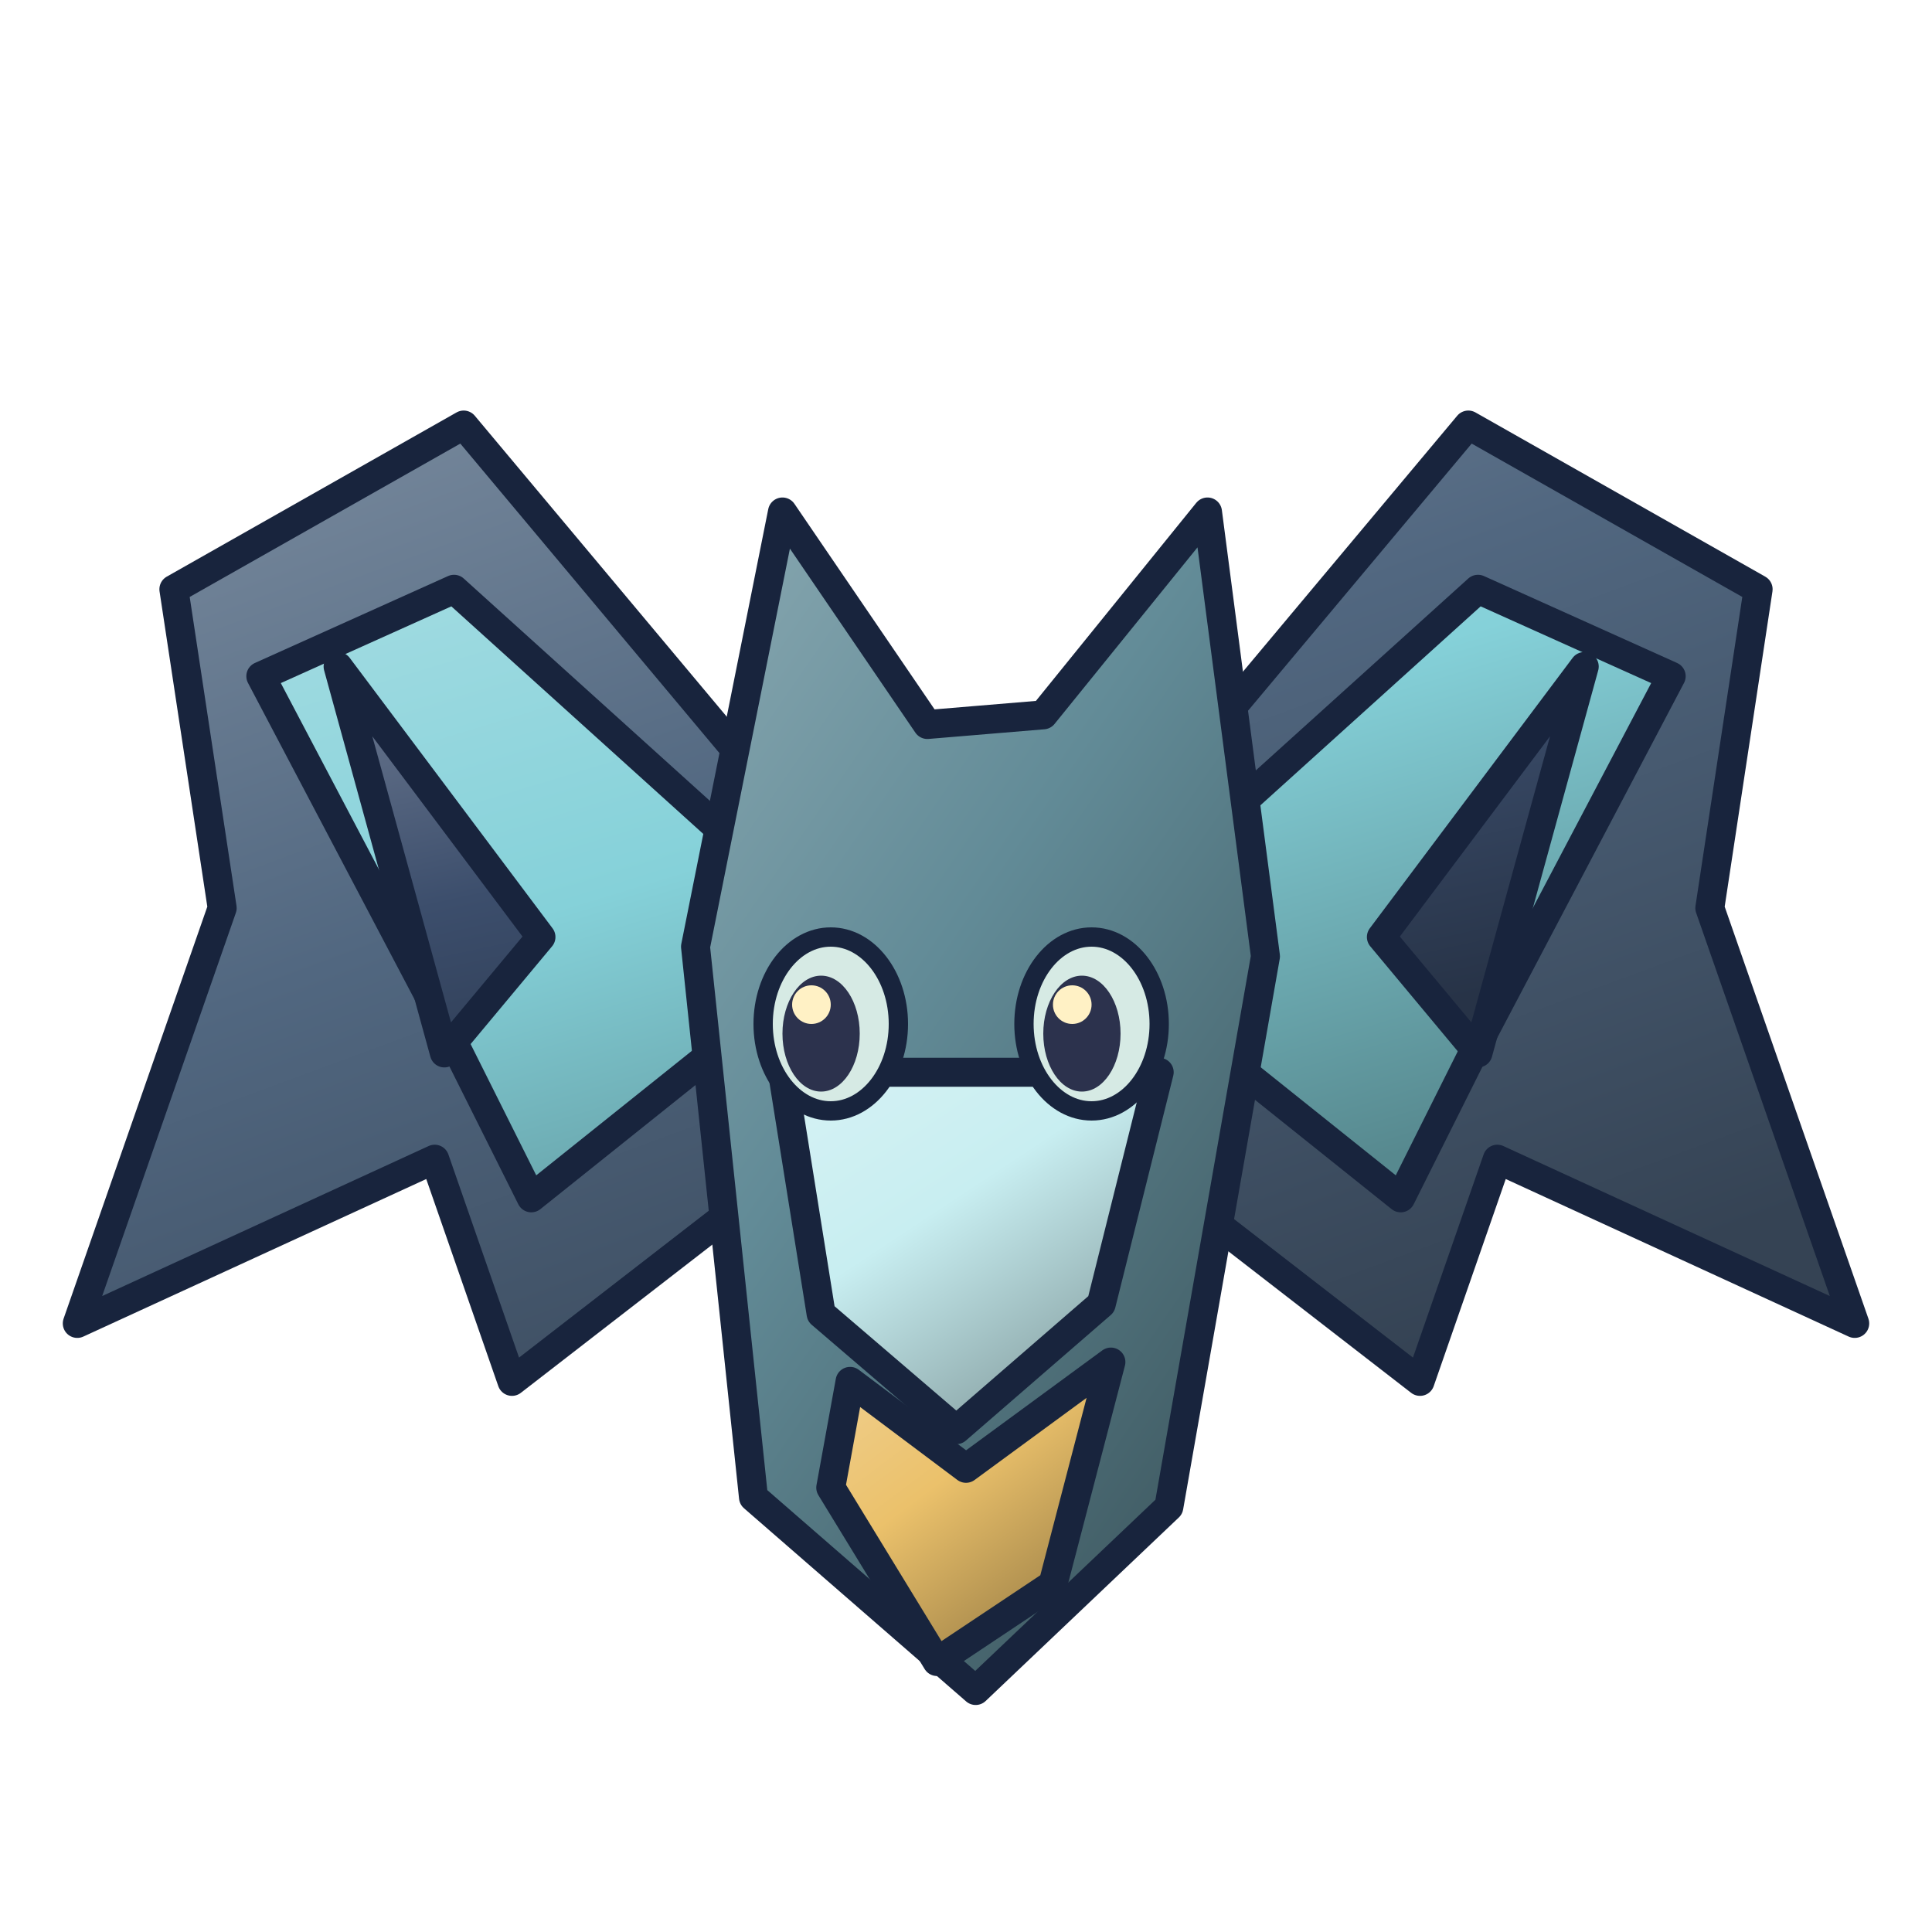
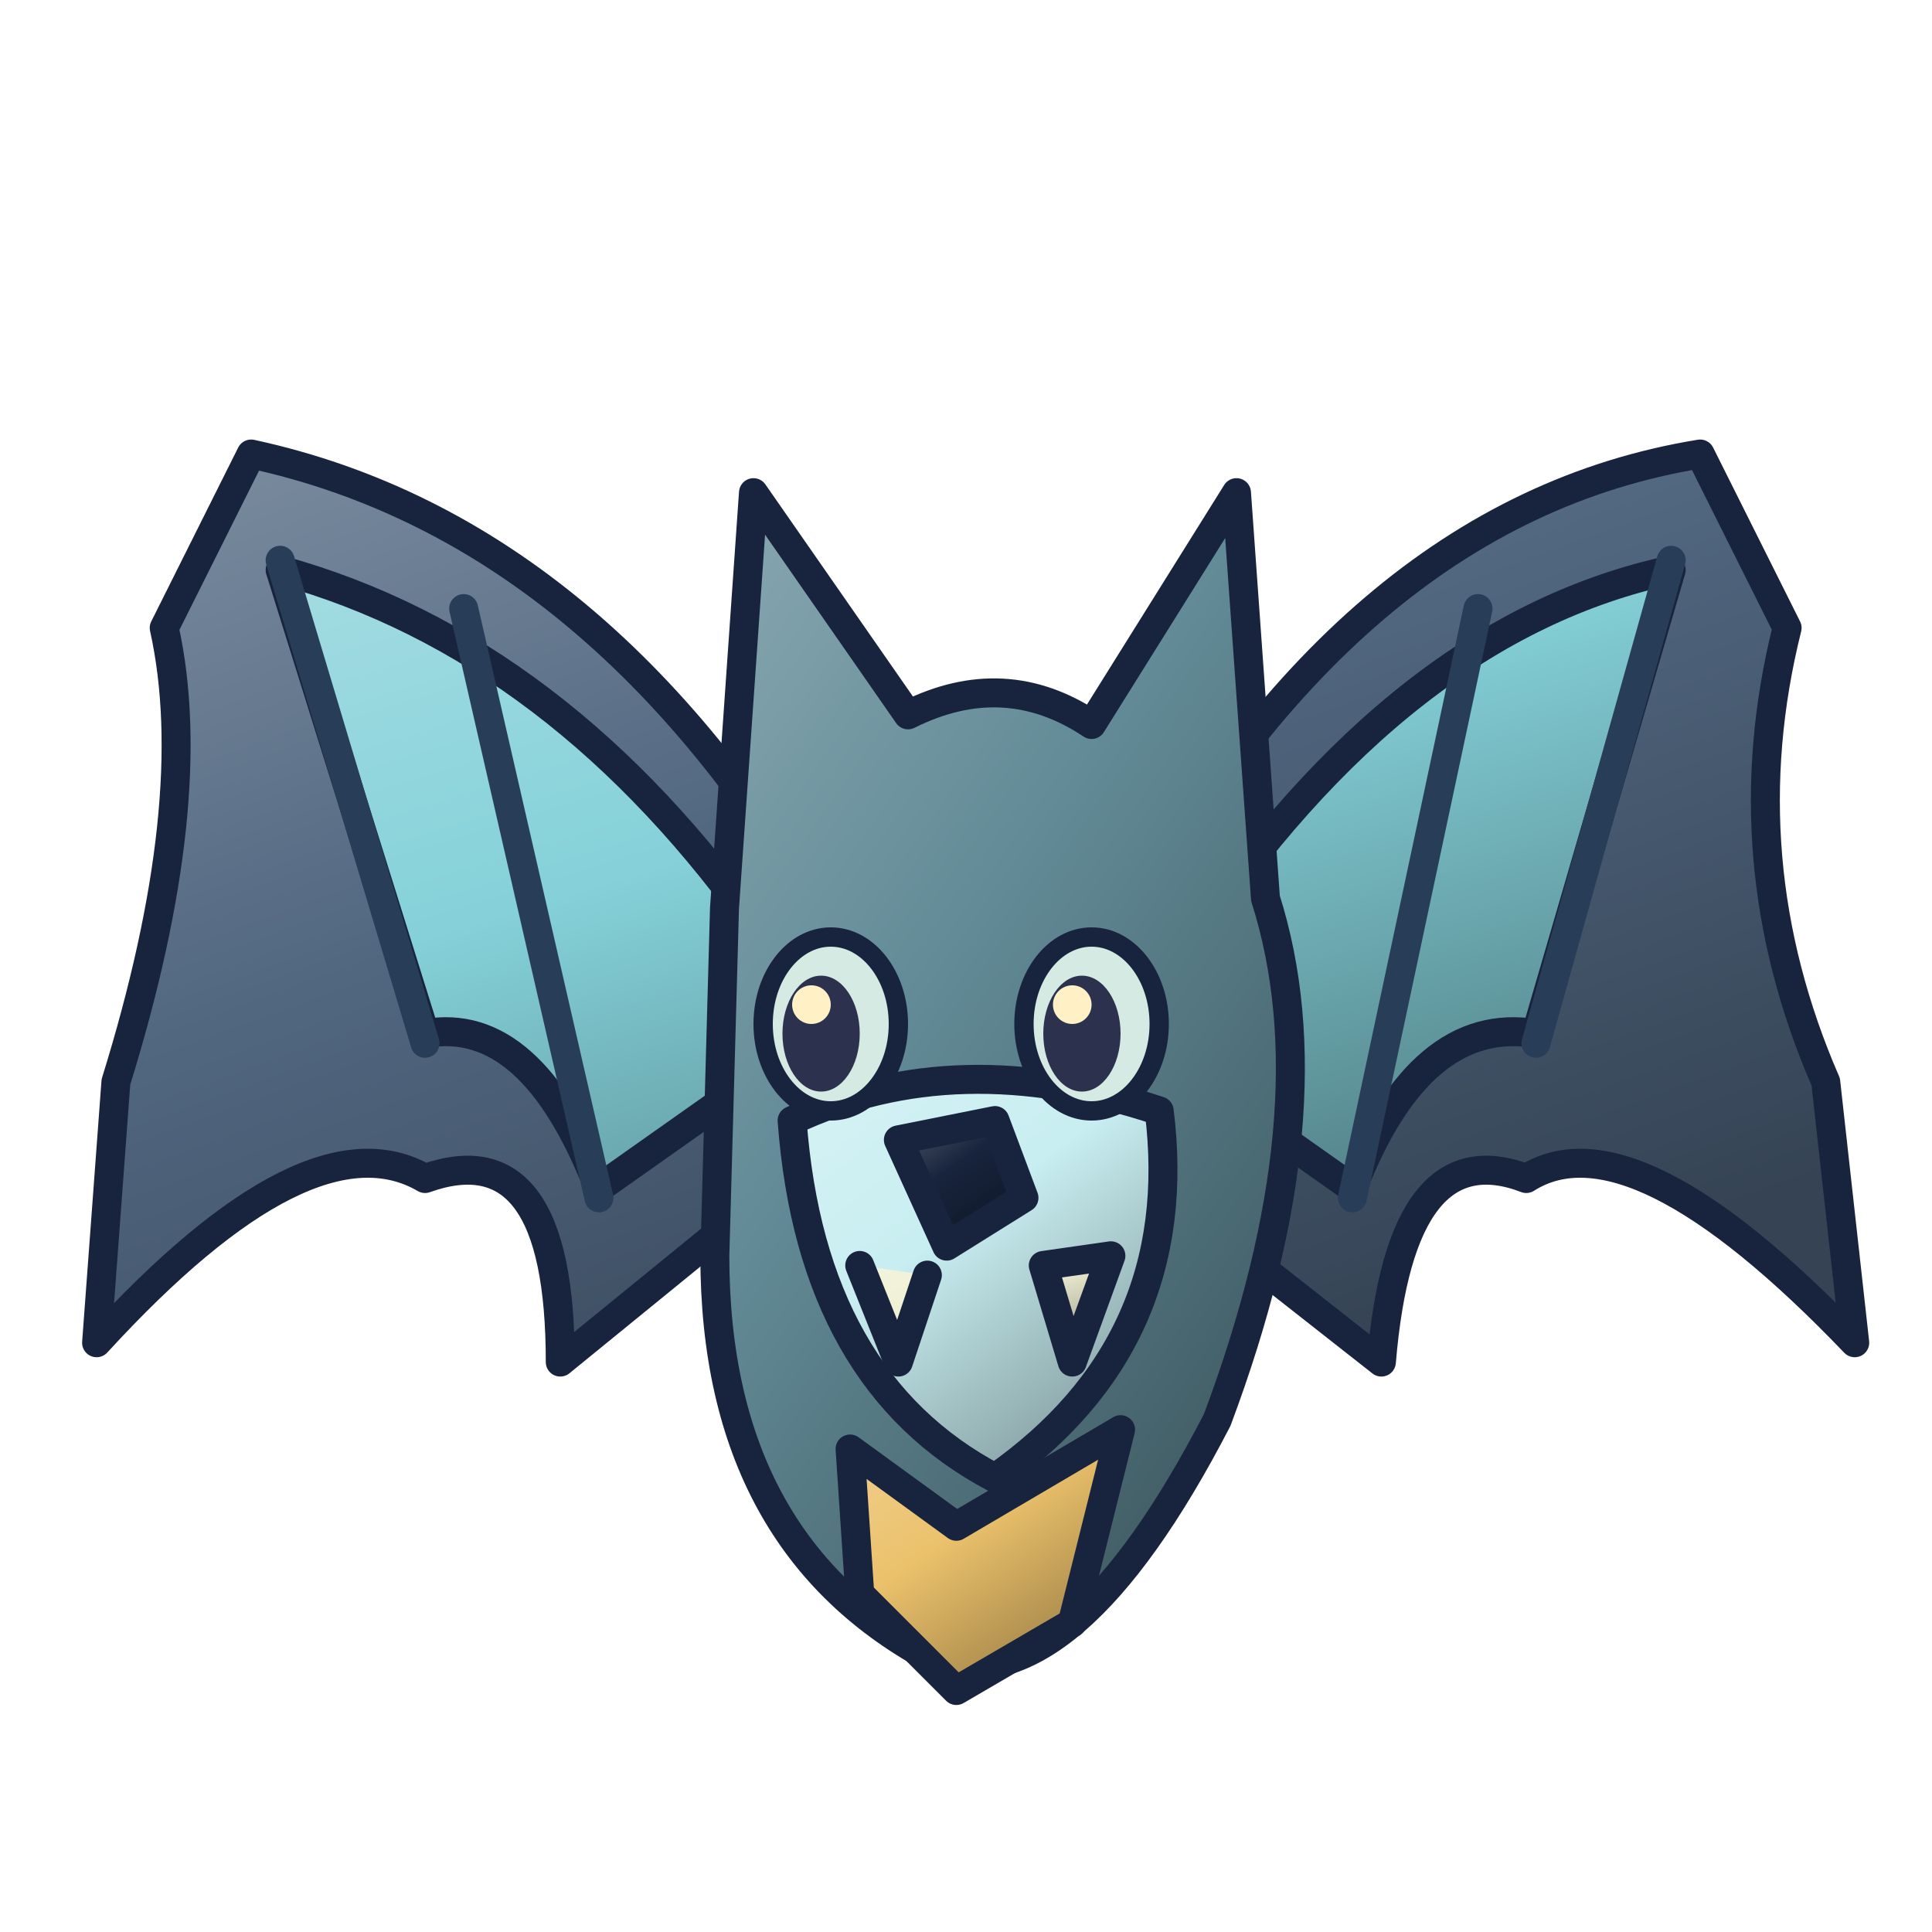
<svg xmlns="http://www.w3.org/2000/svg" width="256" height="256" viewBox="0 0 200 200">
  <defs>
    <linearGradient id="shade0" x1="0" y1="0" x2=".7" y2="1">
-       <stop stop-color="#6d7a91" />
-       <stop offset=".45" stop-color="#3c4e6c" />
-       <stop offset="1" stop-color="#273347" />
+       <stop stop-color="#525b6d" />
+       <stop offset=".45" stop-color="#18243d" />
+       <stop offset="1" stop-color="#0f1728" />
    </linearGradient>
    <linearGradient id="shade1" x1="0" y1="0" x2=".7" y2="1">
      <stop stop-color="#7c8da0" />
      <stop offset=".45" stop-color="#516780" />
      <stop offset="1" stop-color="#354354" />
    </linearGradient>
    <linearGradient id="shade2" x1="0" y1="0" x2=".7" y2="1">
      <stop stop-color="#89a8b1" />
      <stop offset=".45" stop-color="#628b97" />
      <stop offset="1" stop-color="#405b63" />
    </linearGradient>
    <linearGradient id="shade3" x1="0" y1="0" x2=".7" y2="1">
      <stop stop-color="#a3dce2" />
      <stop offset=".45" stop-color="#85d1d9" />
      <stop offset="1" stop-color="#57898f" />
    </linearGradient>
    <linearGradient id="shade4" x1="0" y1="0" x2=".7" y2="1">
      <stop stop-color="#d6f2f4" />
      <stop offset=".45" stop-color="#c8eef1" />
      <stop offset="1" stop-color="#849d9f" />
    </linearGradient>
    <linearGradient id="shade5" x1="0" y1="0" x2=".7" y2="1">
      <stop stop-color="#f0d090" />
      <stop offset=".45" stop-color="#ebc16b" />
      <stop offset="1" stop-color="#9b7f46" />
    </linearGradient>
+     <linearGradient id="shade6" x1="0" y1="0" x2=".7" y2="1">
+       <stop stop-color="#f3f4df" />
+       <stop offset=".45" stop-color="#eff0d4" />
+       <stop offset="1" stop-color="#9d9e8b" />
+     </linearGradient>
  </defs>
  <g stroke="#18243d" stroke-width="3" stroke-linejoin="round" stroke-linecap="round">
-     <path fill="url(#shade1)" d="m84 87-36-43-30 17 5 33-15 43 37-17 8 23 31-24Zm32 0 36-43 30 17-5 33 15 43-37-17-8 23-31-24Z" />
-     <path fill="url(#shade3)" d="m78 89-31-28-20 9 20 38 8 16 25-20Zm44 0 31-28 20 9-20 38-8 16-25-20Z" />
-     <path fill="url(#shade2)" d="m72 98 9-45 15 22 12-1 17-21 6 46-10 57-20 19-23-20Z" />
-     <path fill="url(#shade4)" d="m81 111 39 0-6 24-15 13-14-12Z" />
-     <path fill="url(#shade5)" d="m88 143 12 9 15-11-6 23-12 8-11-18Z" />
-     <path fill="url(#shade0)" d="m35 69 21 28-10 12Zm129 0-21 28 10 12Z" />
+     <path fill="url(#shade1)" d="M87 98Q63 55 26 47L17 65Q21 83 12 112L10 139Q32 115 44 122Q58 117 58 141L85 119ZM115 99Q139 53 176 47L185 65Q179 89 189 112L192 139Q169 115 158 122Q145 117 143 141L115 119Z" />
+     <path fill="url(#shade3)" d="M79 97Q58 67 29 59L44 107Q55 105 62 123L79 111ZM123 98Q145 65 173 59L159 107Q147 105 140 123L123 111Z" />
+     <path fill="none" stroke="#283e58" stroke-width="3" d="M29 58L44 108M48 63L62 124M173 58L159 108M153 63L140 124" />
+     <path fill="url(#shade2)" d="M75 94L78 51L94 74Q104 69 113 75L128 51L131 93Q138 115 126 147Q111 176 97 172Q74 160 74 130Z" />
+     <path fill="url(#shade4)" d="M82 116Q99 108 120 115Q123 139 103 153Q84 143 82 116Z" />
+     <path fill="url(#shade0)" d="M93 118L103 116L106 124L98 129Z" />
+     <path fill="url(#shade6)" d="M89 131L93 141L96 132M108 131L111 141L115 130Z" />
+     <path fill="url(#shade5)" d="M88 150L99 158L116 148L111 168L99 175L89 165Z" />
    <ellipse cx="86" cy="106" rx="7" ry="9" fill="#d6eae4" stroke="#18243d" stroke-width="2" />
    <ellipse cx="85" cy="107" rx="4" ry="6" fill="#2c324d" stroke="none" />
    <circle cx="84" cy="104" r="2" fill="#fff1c5" stroke="none" />
    <ellipse cx="113" cy="106" rx="7" ry="9" fill="#d6eae4" stroke="#18243d" stroke-width="2" />
    <ellipse cx="112" cy="107" rx="4" ry="6" fill="#2c324d" stroke="none" />
    <circle cx="111" cy="104" r="2" fill="#fff1c5" stroke="none" />
  </g>
</svg>
